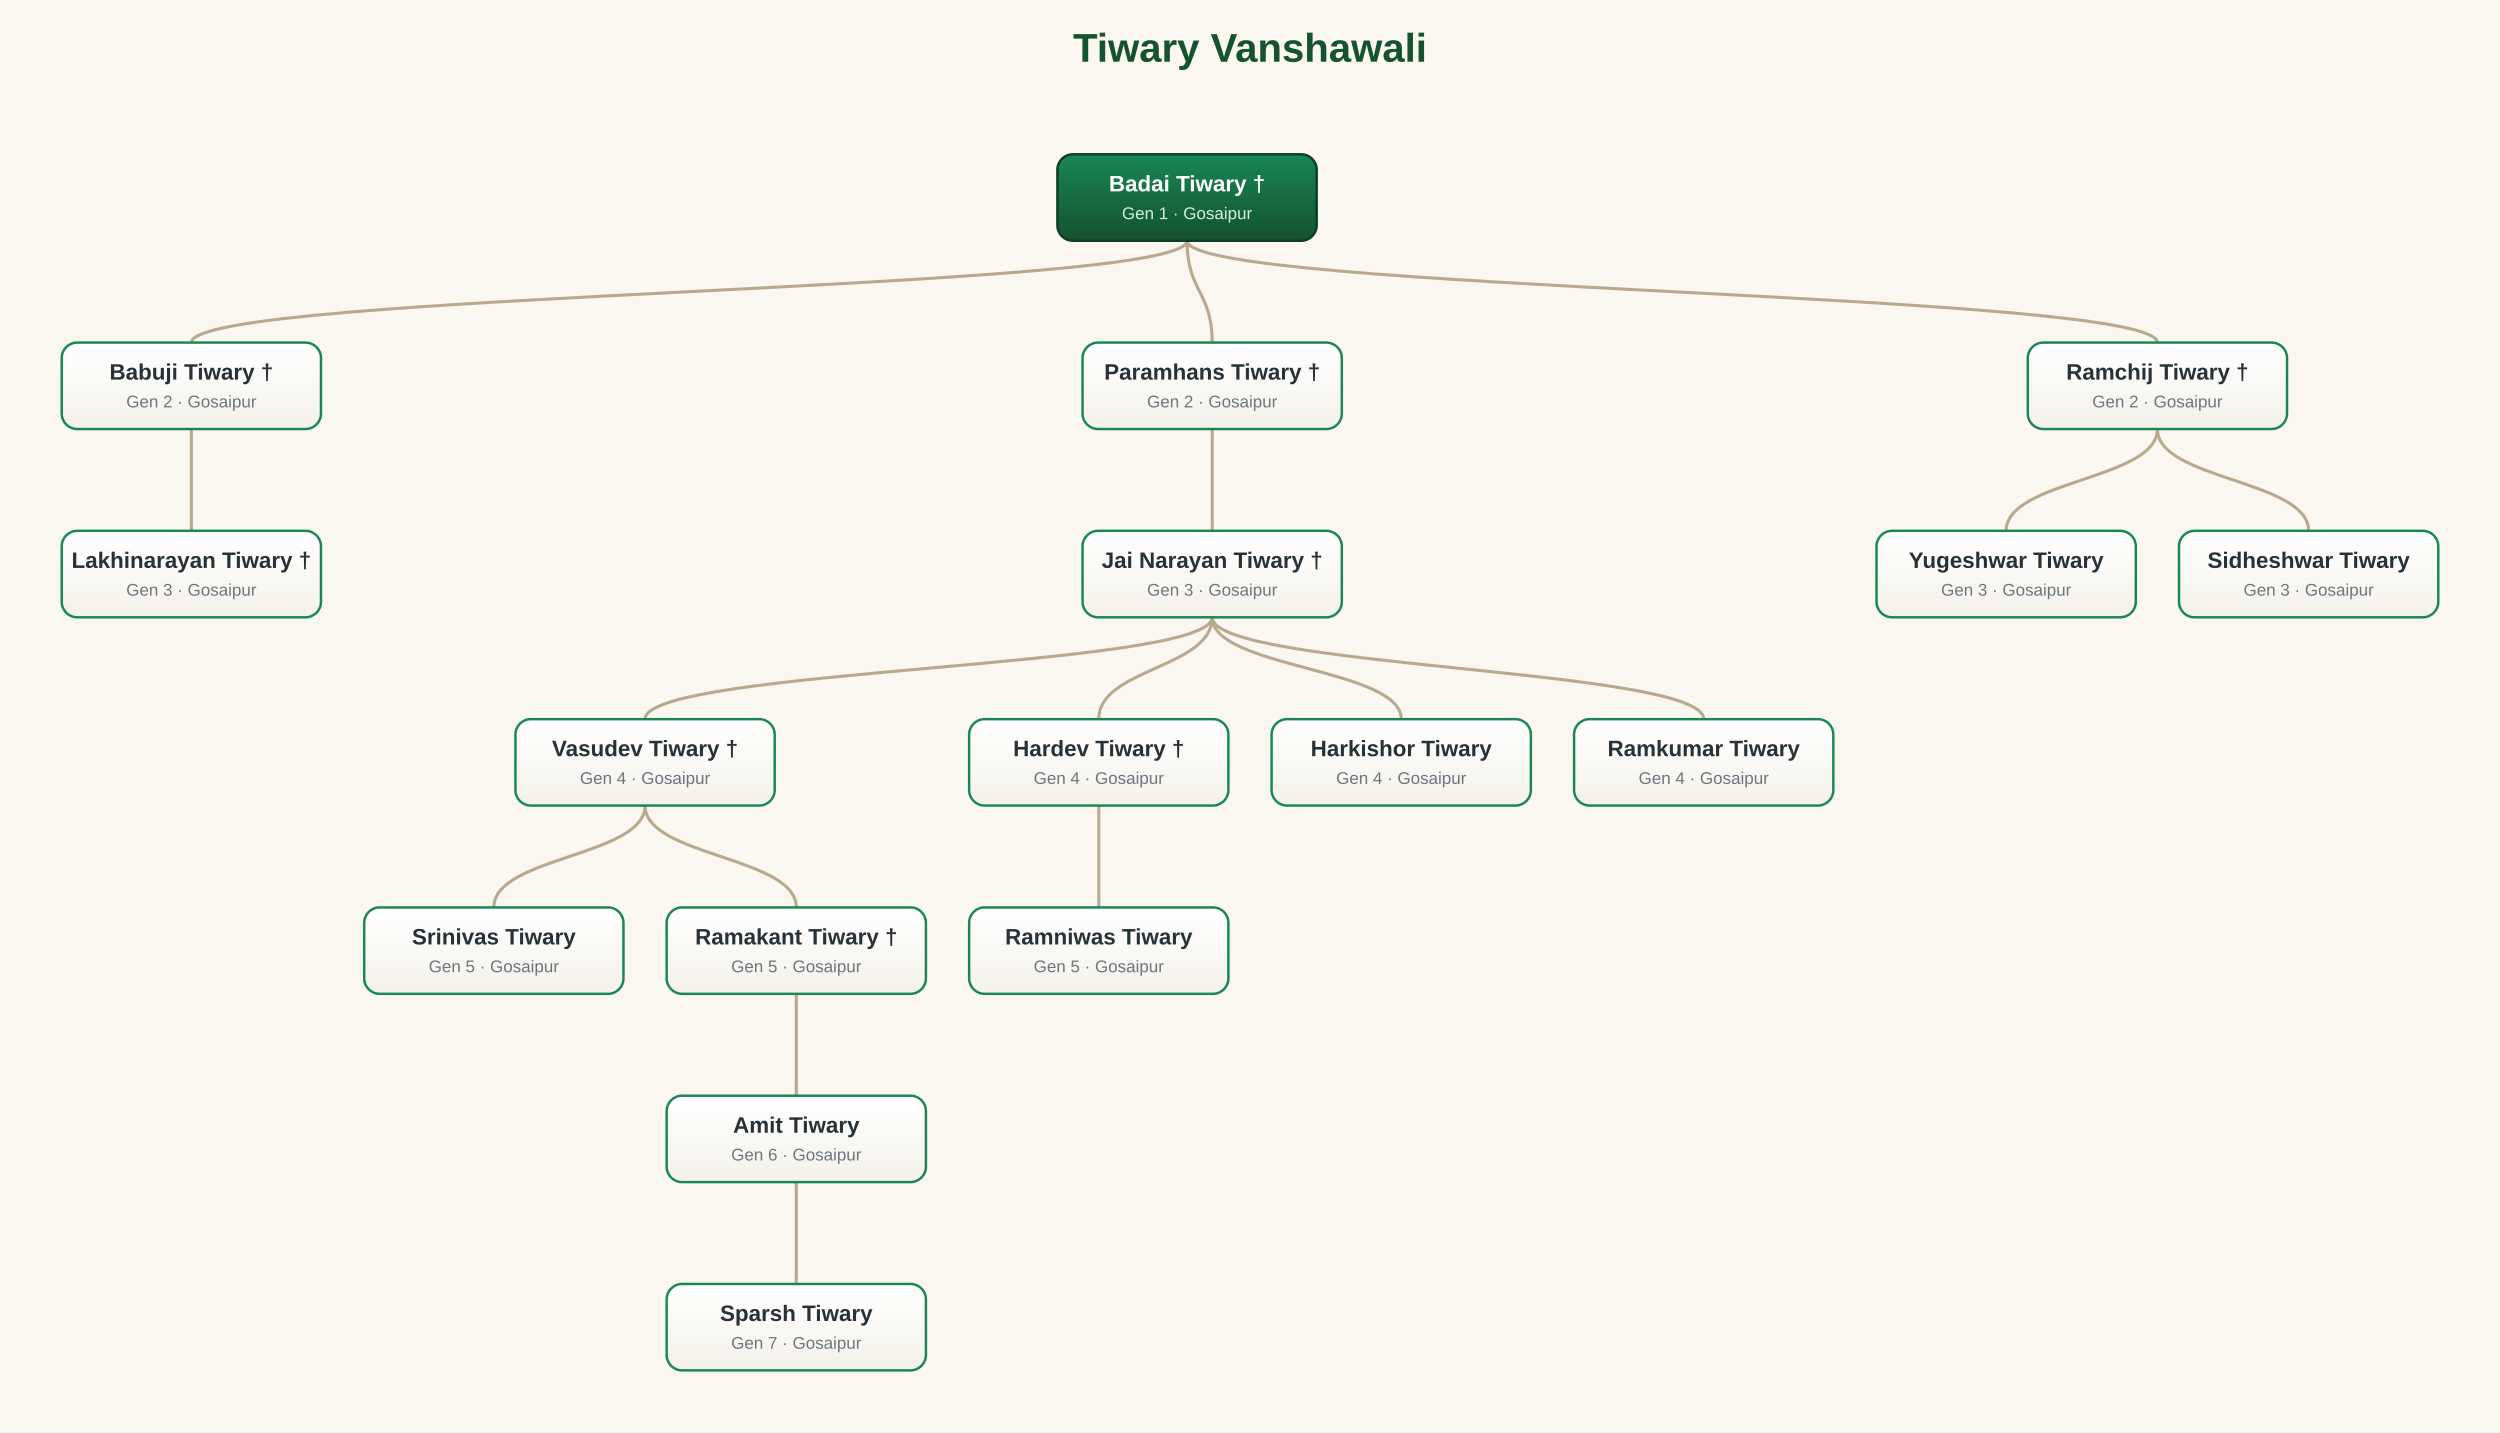
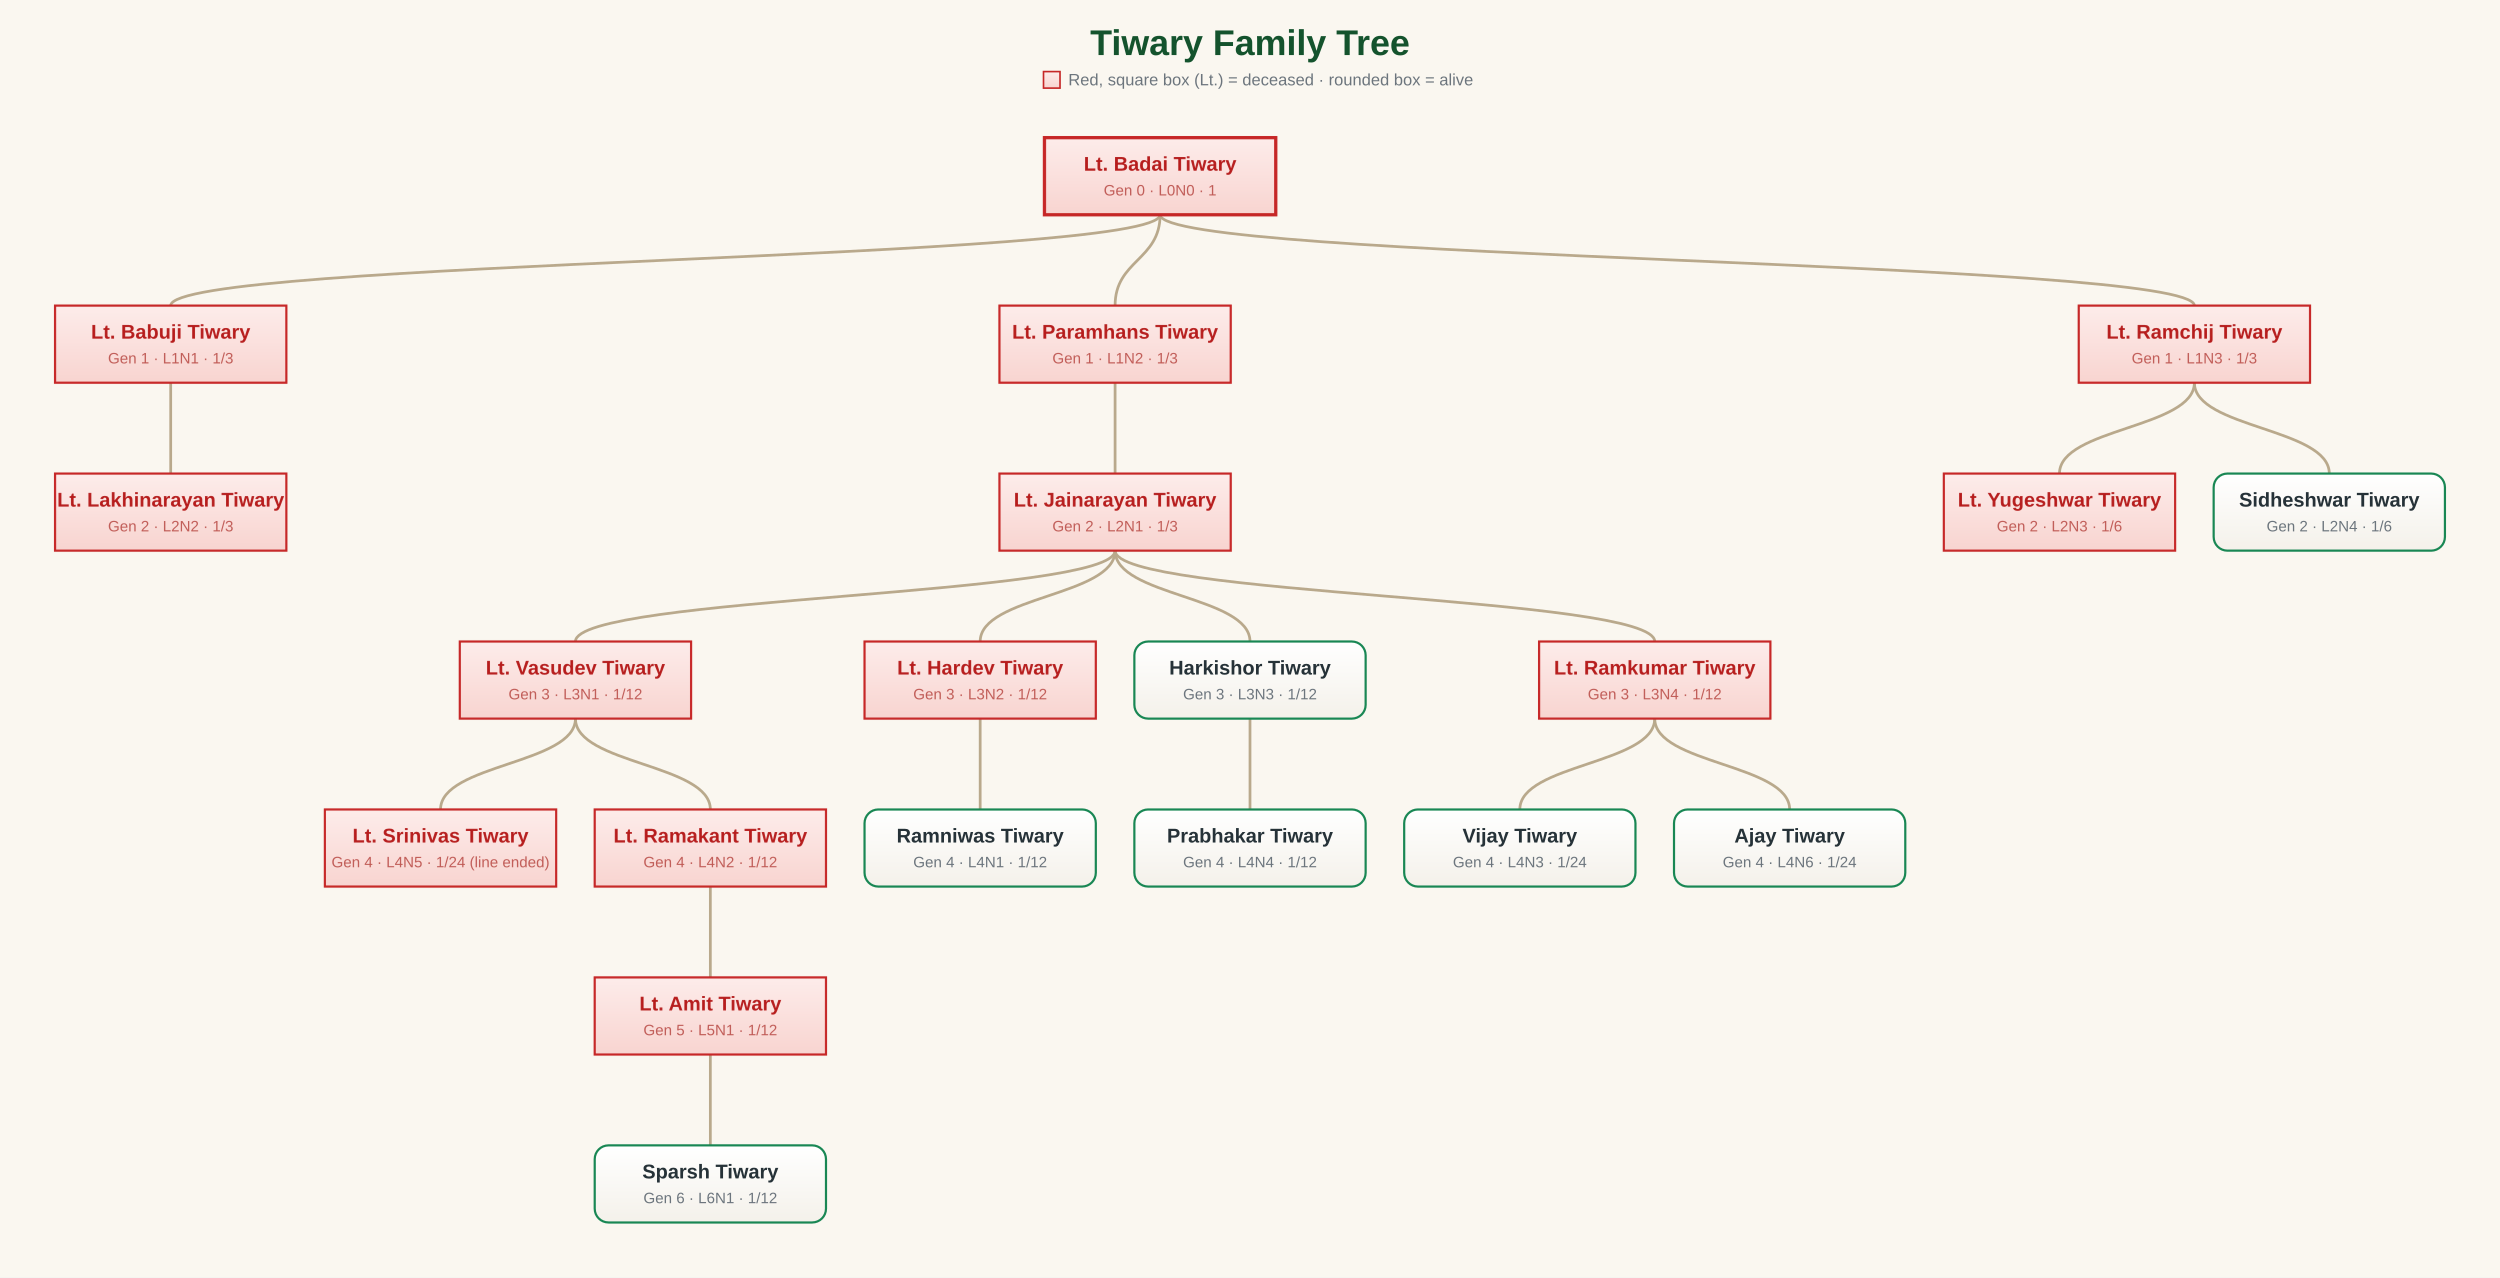
- <svg xmlns="http://www.w3.org/2000/svg" width="1620" height="928" viewBox="0 0 1620 928" font-family="'Segoe UI', Arial, sans-serif">
+ <svg xmlns="http://www.w3.org/2000/svg" width="1816" height="928" viewBox="0 0 1816 928" font-family="'Segoe UI', Arial, sans-serif">
  <defs>
    <linearGradient id="nodeFill" x1="0" y1="0" x2="0" y2="1">
      <stop offset="0%" stop-color="#ffffff" />
      <stop offset="100%" stop-color="#f4f1ea" />
    </linearGradient>
    <linearGradient id="rootFill" x1="0" y1="0" x2="0" y2="1">
      <stop offset="0%" stop-color="#198754" />
      <stop offset="100%" stop-color="#14532d" />
    </linearGradient>
+     <linearGradient id="deceasedFill" x1="0" y1="0" x2="0" y2="1">
+       <stop offset="0%" stop-color="#fdecea" />
+       <stop offset="100%" stop-color="#f8d4d0" />
+     </linearGradient>
+     <filter id="deceasedBlur" x="-5%" y="-5%" width="110%" height="110%">
+       <feGaussianBlur stdDeviation="0.45" />
+     </filter>
  </defs>
-   <rect x="0" y="0" width="1620" height="928" fill="#faf7f0" />
-   <text x="810" y="40" text-anchor="middle" font-size="26" font-weight="700" fill="#14532d">Tiwary Vanshawali</text>
-   <path d="M 769.2 156.0 C 769.2 189.0, 124.0 189.0, 124.0 222.0" fill="none" stroke="#b9a98c" stroke-width="2" />
+   <rect x="0" y="0" width="1816" height="928" fill="#faf7f0" />
+   <text x="908" y="40" text-anchor="middle" font-size="26" font-weight="700" fill="#14532d">Tiwary Family Tree</text>
+   <rect x="758" y="52" width="12" height="12" fill="url(#deceasedFill)" stroke="#c62828" stroke-width="1.2" />
+   <text x="776" y="62" font-size="12" fill="#6c757d">Red, square box (Lt.) = deceased · rounded box = alive</text>
+   <path d="M 842.7 156.0 C 842.7 189.0, 124.0 189.0, 124.0 222.0" fill="none" stroke="#b9a98c" stroke-width="2" />
  <path d="M 124.0 278.0 C 124.0 311.0, 124.0 311.0, 124.0 344.0" fill="none" stroke="#b9a98c" stroke-width="2" />
-   <path d="M 769.2 156.0 C 769.2 189.0, 785.5 189.0, 785.5 222.0" fill="none" stroke="#b9a98c" stroke-width="2" />
-   <path d="M 785.5 278.0 C 785.5 311.0, 785.5 311.0, 785.5 344.0" fill="none" stroke="#b9a98c" stroke-width="2" />
-   <path d="M 785.5 400.0 C 785.5 433.0, 418.0 433.0, 418.0 466.0" fill="none" stroke="#b9a98c" stroke-width="2" />
+   <path d="M 842.7 156.0 C 842.7 189.0, 810.0 189.0, 810.0 222.0" fill="none" stroke="#b9a98c" stroke-width="2" />
+   <path d="M 810.0 278.0 C 810.0 311.0, 810.0 311.0, 810.0 344.0" fill="none" stroke="#b9a98c" stroke-width="2" />
+   <path d="M 810.0 400.0 C 810.0 433.0, 418.0 433.0, 418.0 466.0" fill="none" stroke="#b9a98c" stroke-width="2" />
  <path d="M 418.0 522.0 C 418.0 555.0, 320.0 555.0, 320.0 588.0" fill="none" stroke="#b9a98c" stroke-width="2" />
  <path d="M 418.0 522.0 C 418.0 555.0, 516.0 555.0, 516.0 588.0" fill="none" stroke="#b9a98c" stroke-width="2" />
  <path d="M 516.0 644.0 C 516.0 677.0, 516.0 677.0, 516.0 710.0" fill="none" stroke="#b9a98c" stroke-width="2" />
  <path d="M 516.0 766.0 C 516.0 799.0, 516.0 799.0, 516.0 832.0" fill="none" stroke="#b9a98c" stroke-width="2" />
-   <path d="M 785.5 400.0 C 785.5 433.0, 712.0 433.0, 712.0 466.0" fill="none" stroke="#b9a98c" stroke-width="2" />
+   <path d="M 810.0 400.0 C 810.0 433.0, 712.0 433.0, 712.0 466.0" fill="none" stroke="#b9a98c" stroke-width="2" />
  <path d="M 712.0 522.0 C 712.0 555.0, 712.0 555.0, 712.0 588.0" fill="none" stroke="#b9a98c" stroke-width="2" />
-   <path d="M 785.5 400.0 C 785.5 433.0, 908.0 433.0, 908.0 466.0" fill="none" stroke="#b9a98c" stroke-width="2" />
-   <path d="M 785.5 400.0 C 785.5 433.0, 1104.0 433.0, 1104.0 466.0" fill="none" stroke="#b9a98c" stroke-width="2" />
-   <path d="M 769.2 156.0 C 769.2 189.0, 1398.0 189.0, 1398.0 222.0" fill="none" stroke="#b9a98c" stroke-width="2" />
-   <path d="M 1398.0 278.0 C 1398.0 311.0, 1300.0 311.0, 1300.0 344.0" fill="none" stroke="#b9a98c" stroke-width="2" />
-   <path d="M 1398.0 278.0 C 1398.0 311.0, 1496.0 311.0, 1496.0 344.0" fill="none" stroke="#b9a98c" stroke-width="2" />
-   <g class="tree-node tree-root" data-id="badai-tiwary" data-level="1">
-     <rect x="685.2" y="100.0" width="168" height="56" rx="10" fill="url(#rootFill)" stroke="#0d3d24" stroke-width="1.6" />
-     <text class="tree-node-label" x="769.2" y="124.0" text-anchor="middle" font-size="14.5" font-weight="600" fill="#ffffff">Badai Tiwary †</text>
-     <text class="tree-node-sub" x="769.2" y="142.0" text-anchor="middle" font-size="11" fill="#d7f0e3">Gen 1 · Gosaipur</text>
+   <path d="M 810.0 400.0 C 810.0 433.0, 908.0 433.0, 908.0 466.0" fill="none" stroke="#b9a98c" stroke-width="2" />
+   <path d="M 908.0 522.0 C 908.0 555.0, 908.0 555.0, 908.0 588.0" fill="none" stroke="#b9a98c" stroke-width="2" />
+   <path d="M 810.0 400.0 C 810.0 433.0, 1202.0 433.0, 1202.0 466.0" fill="none" stroke="#b9a98c" stroke-width="2" />
+   <path d="M 1202.0 522.0 C 1202.0 555.0, 1104.0 555.0, 1104.0 588.0" fill="none" stroke="#b9a98c" stroke-width="2" />
+   <path d="M 1202.0 522.0 C 1202.0 555.0, 1300.0 555.0, 1300.0 588.0" fill="none" stroke="#b9a98c" stroke-width="2" />
+   <path d="M 842.7 156.0 C 842.7 189.0, 1594.0 189.0, 1594.0 222.0" fill="none" stroke="#b9a98c" stroke-width="2" />
+   <path d="M 1594.0 278.0 C 1594.0 311.0, 1496.0 311.0, 1496.0 344.0" fill="none" stroke="#b9a98c" stroke-width="2" />
+   <path d="M 1594.0 278.0 C 1594.0 311.0, 1692.0 311.0, 1692.0 344.0" fill="none" stroke="#b9a98c" stroke-width="2" />
+   <g class="tree-node tree-root tree-deceased" data-id="L0N0" data-level="0" filter="url(#deceasedBlur)">
+     <rect x="758.7" y="100.0" width="168" height="56" rx="0" fill="url(#deceasedFill)" stroke="#c62828" stroke-width="2.4" />
+     <text class="tree-node-label" x="842.7" y="124.0" text-anchor="middle" font-size="14.5" font-weight="600" fill="#b71c1c">Lt. Badai Tiwary</text>
+     <text class="tree-node-sub" x="842.7" y="142.0" text-anchor="middle" font-size="11" fill="#c05a55">Gen 0 · L0N0 · 1</text>
  </g>
-   <g class="tree-node" data-id="babuji-tiwary" data-level="2">
-     <rect x="40.0" y="222.0" width="168" height="56" rx="10" fill="url(#nodeFill)" stroke="#198754" stroke-width="1.6" />
-     <text class="tree-node-label" x="124.0" y="246.0" text-anchor="middle" font-size="14.5" font-weight="600" fill="#263238">Babuji Tiwary †</text>
-     <text class="tree-node-sub" x="124.0" y="264.0" text-anchor="middle" font-size="11" fill="#6c757d">Gen 2 · Gosaipur</text>
+   <g class="tree-node tree-deceased" data-id="L1N1" data-level="1" filter="url(#deceasedBlur)">
+     <rect x="40.0" y="222.0" width="168" height="56" rx="0" fill="url(#deceasedFill)" stroke="#c62828" stroke-width="1.6" />
+     <text class="tree-node-label" x="124.0" y="246.0" text-anchor="middle" font-size="14.5" font-weight="600" fill="#b71c1c">Lt. Babuji Tiwary</text>
+     <text class="tree-node-sub" x="124.0" y="264.0" text-anchor="middle" font-size="11" fill="#c05a55">Gen 1 · L1N1 · 1/3</text>
  </g>
-   <g class="tree-node" data-id="lakhinarayan-tiwary" data-level="3">
-     <rect x="40.0" y="344.0" width="168" height="56" rx="10" fill="url(#nodeFill)" stroke="#198754" stroke-width="1.6" />
-     <text class="tree-node-label" x="124.0" y="368.0" text-anchor="middle" font-size="14.5" font-weight="600" fill="#263238">Lakhinarayan Tiwary †</text>
-     <text class="tree-node-sub" x="124.0" y="386.0" text-anchor="middle" font-size="11" fill="#6c757d">Gen 3 · Gosaipur</text>
+   <g class="tree-node tree-deceased" data-id="L2N2" data-level="2" filter="url(#deceasedBlur)">
+     <rect x="40.0" y="344.0" width="168" height="56" rx="0" fill="url(#deceasedFill)" stroke="#c62828" stroke-width="1.6" />
+     <text class="tree-node-label" x="124.0" y="368.0" text-anchor="middle" font-size="14.5" font-weight="600" fill="#b71c1c">Lt. Lakhinarayan Tiwary</text>
+     <text class="tree-node-sub" x="124.0" y="386.0" text-anchor="middle" font-size="11" fill="#c05a55">Gen 2 · L2N2 · 1/3</text>
  </g>
-   <g class="tree-node" data-id="paramhans-tiwary" data-level="2">
-     <rect x="701.5" y="222.0" width="168" height="56" rx="10" fill="url(#nodeFill)" stroke="#198754" stroke-width="1.6" />
-     <text class="tree-node-label" x="785.5" y="246.0" text-anchor="middle" font-size="14.5" font-weight="600" fill="#263238">Paramhans Tiwary †</text>
-     <text class="tree-node-sub" x="785.5" y="264.0" text-anchor="middle" font-size="11" fill="#6c757d">Gen 2 · Gosaipur</text>
+   <g class="tree-node tree-deceased" data-id="L1N2" data-level="1" filter="url(#deceasedBlur)">
+     <rect x="726.0" y="222.0" width="168" height="56" rx="0" fill="url(#deceasedFill)" stroke="#c62828" stroke-width="1.6" />
+     <text class="tree-node-label" x="810.0" y="246.0" text-anchor="middle" font-size="14.5" font-weight="600" fill="#b71c1c">Lt. Paramhans Tiwary</text>
+     <text class="tree-node-sub" x="810.0" y="264.0" text-anchor="middle" font-size="11" fill="#c05a55">Gen 1 · L1N2 · 1/3</text>
  </g>
-   <g class="tree-node" data-id="jai-narayan-tiwary" data-level="3">
-     <rect x="701.5" y="344.0" width="168" height="56" rx="10" fill="url(#nodeFill)" stroke="#198754" stroke-width="1.6" />
-     <text class="tree-node-label" x="785.5" y="368.0" text-anchor="middle" font-size="14.5" font-weight="600" fill="#263238">Jai Narayan Tiwary †</text>
-     <text class="tree-node-sub" x="785.5" y="386.0" text-anchor="middle" font-size="11" fill="#6c757d">Gen 3 · Gosaipur</text>
+   <g class="tree-node tree-deceased" data-id="L2N1" data-level="2" filter="url(#deceasedBlur)">
+     <rect x="726.0" y="344.0" width="168" height="56" rx="0" fill="url(#deceasedFill)" stroke="#c62828" stroke-width="1.6" />
+     <text class="tree-node-label" x="810.0" y="368.0" text-anchor="middle" font-size="14.5" font-weight="600" fill="#b71c1c">Lt. Jainarayan Tiwary</text>
+     <text class="tree-node-sub" x="810.0" y="386.0" text-anchor="middle" font-size="11" fill="#c05a55">Gen 2 · L2N1 · 1/3</text>
  </g>
-   <g class="tree-node" data-id="vasudev-tiwary" data-level="4">
-     <rect x="334.0" y="466.0" width="168" height="56" rx="10" fill="url(#nodeFill)" stroke="#198754" stroke-width="1.6" />
-     <text class="tree-node-label" x="418.0" y="490.0" text-anchor="middle" font-size="14.5" font-weight="600" fill="#263238">Vasudev Tiwary †</text>
-     <text class="tree-node-sub" x="418.0" y="508.0" text-anchor="middle" font-size="11" fill="#6c757d">Gen 4 · Gosaipur</text>
+   <g class="tree-node tree-deceased" data-id="L3N1" data-level="3" filter="url(#deceasedBlur)">
+     <rect x="334.0" y="466.0" width="168" height="56" rx="0" fill="url(#deceasedFill)" stroke="#c62828" stroke-width="1.6" />
+     <text class="tree-node-label" x="418.0" y="490.0" text-anchor="middle" font-size="14.5" font-weight="600" fill="#b71c1c">Lt. Vasudev Tiwary</text>
+     <text class="tree-node-sub" x="418.0" y="508.0" text-anchor="middle" font-size="11" fill="#c05a55">Gen 3 · L3N1 · 1/12</text>
  </g>
-   <g class="tree-node" data-id="srinivas-tiwary" data-level="5">
-     <rect x="236.0" y="588.0" width="168" height="56" rx="10" fill="url(#nodeFill)" stroke="#198754" stroke-width="1.6" />
-     <text class="tree-node-label" x="320.0" y="612.0" text-anchor="middle" font-size="14.5" font-weight="600" fill="#263238">Srinivas Tiwary</text>
-     <text class="tree-node-sub" x="320.0" y="630.0" text-anchor="middle" font-size="11" fill="#6c757d">Gen 5 · Gosaipur</text>
+   <g class="tree-node tree-deceased" data-id="L4N5" data-level="4" filter="url(#deceasedBlur)">
+     <rect x="236.0" y="588.0" width="168" height="56" rx="0" fill="url(#deceasedFill)" stroke="#c62828" stroke-width="1.6" />
+     <text class="tree-node-label" x="320.0" y="612.0" text-anchor="middle" font-size="14.5" font-weight="600" fill="#b71c1c">Lt. Srinivas Tiwary</text>
+     <text class="tree-node-sub" x="320.0" y="630.0" text-anchor="middle" font-size="11" fill="#c05a55">Gen 4 · L4N5 · 1/24 (line ended)</text>
  </g>
-   <g class="tree-node" data-id="ramakant-tiwary" data-level="5">
-     <rect x="432.0" y="588.0" width="168" height="56" rx="10" fill="url(#nodeFill)" stroke="#198754" stroke-width="1.6" />
-     <text class="tree-node-label" x="516.0" y="612.0" text-anchor="middle" font-size="14.5" font-weight="600" fill="#263238">Ramakant Tiwary †</text>
-     <text class="tree-node-sub" x="516.0" y="630.0" text-anchor="middle" font-size="11" fill="#6c757d">Gen 5 · Gosaipur</text>
+   <g class="tree-node tree-deceased" data-id="L4N2" data-level="4" filter="url(#deceasedBlur)">
+     <rect x="432.0" y="588.0" width="168" height="56" rx="0" fill="url(#deceasedFill)" stroke="#c62828" stroke-width="1.6" />
+     <text class="tree-node-label" x="516.0" y="612.0" text-anchor="middle" font-size="14.5" font-weight="600" fill="#b71c1c">Lt. Ramakant Tiwary</text>
+     <text class="tree-node-sub" x="516.0" y="630.0" text-anchor="middle" font-size="11" fill="#c05a55">Gen 4 · L4N2 · 1/12</text>
  </g>
-   <g class="tree-node" data-id="amit-tiwary" data-level="6">
-     <rect x="432.0" y="710.0" width="168" height="56" rx="10" fill="url(#nodeFill)" stroke="#198754" stroke-width="1.6" />
-     <text class="tree-node-label" x="516.0" y="734.0" text-anchor="middle" font-size="14.5" font-weight="600" fill="#263238">Amit Tiwary</text>
-     <text class="tree-node-sub" x="516.0" y="752.0" text-anchor="middle" font-size="11" fill="#6c757d">Gen 6 · Gosaipur</text>
+   <g class="tree-node tree-deceased" data-id="L5N1" data-level="5" filter="url(#deceasedBlur)">
+     <rect x="432.0" y="710.0" width="168" height="56" rx="0" fill="url(#deceasedFill)" stroke="#c62828" stroke-width="1.6" />
+     <text class="tree-node-label" x="516.0" y="734.0" text-anchor="middle" font-size="14.5" font-weight="600" fill="#b71c1c">Lt. Amit Tiwary</text>
+     <text class="tree-node-sub" x="516.0" y="752.0" text-anchor="middle" font-size="11" fill="#c05a55">Gen 5 · L5N1 · 1/12</text>
  </g>
-   <g class="tree-node" data-id="sparsh-tiwary" data-level="7">
+   <g class="tree-node" data-id="L6N1" data-level="6">
    <rect x="432.0" y="832.0" width="168" height="56" rx="10" fill="url(#nodeFill)" stroke="#198754" stroke-width="1.6" />
    <text class="tree-node-label" x="516.0" y="856.0" text-anchor="middle" font-size="14.5" font-weight="600" fill="#263238">Sparsh Tiwary</text>
-     <text class="tree-node-sub" x="516.0" y="874.0" text-anchor="middle" font-size="11" fill="#6c757d">Gen 7 · Gosaipur</text>
+     <text class="tree-node-sub" x="516.0" y="874.0" text-anchor="middle" font-size="11" fill="#6c757d">Gen 6 · L6N1 · 1/12</text>
  </g>
-   <g class="tree-node" data-id="hardev-tiwary" data-level="4">
-     <rect x="628.0" y="466.0" width="168" height="56" rx="10" fill="url(#nodeFill)" stroke="#198754" stroke-width="1.6" />
-     <text class="tree-node-label" x="712.0" y="490.0" text-anchor="middle" font-size="14.5" font-weight="600" fill="#263238">Hardev Tiwary †</text>
-     <text class="tree-node-sub" x="712.0" y="508.0" text-anchor="middle" font-size="11" fill="#6c757d">Gen 4 · Gosaipur</text>
+   <g class="tree-node tree-deceased" data-id="L3N2" data-level="3" filter="url(#deceasedBlur)">
+     <rect x="628.0" y="466.0" width="168" height="56" rx="0" fill="url(#deceasedFill)" stroke="#c62828" stroke-width="1.6" />
+     <text class="tree-node-label" x="712.0" y="490.0" text-anchor="middle" font-size="14.5" font-weight="600" fill="#b71c1c">Lt. Hardev Tiwary</text>
+     <text class="tree-node-sub" x="712.0" y="508.0" text-anchor="middle" font-size="11" fill="#c05a55">Gen 3 · L3N2 · 1/12</text>
  </g>
-   <g class="tree-node" data-id="ramniwas-tiwary" data-level="5">
+   <g class="tree-node" data-id="L4N1" data-level="4">
    <rect x="628.0" y="588.0" width="168" height="56" rx="10" fill="url(#nodeFill)" stroke="#198754" stroke-width="1.6" />
    <text class="tree-node-label" x="712.0" y="612.0" text-anchor="middle" font-size="14.5" font-weight="600" fill="#263238">Ramniwas Tiwary</text>
-     <text class="tree-node-sub" x="712.0" y="630.0" text-anchor="middle" font-size="11" fill="#6c757d">Gen 5 · Gosaipur</text>
+     <text class="tree-node-sub" x="712.0" y="630.0" text-anchor="middle" font-size="11" fill="#6c757d">Gen 4 · L4N1 · 1/12</text>
  </g>
-   <g class="tree-node" data-id="harkishor-tiwary" data-level="4">
+   <g class="tree-node" data-id="L3N3" data-level="3">
    <rect x="824.0" y="466.0" width="168" height="56" rx="10" fill="url(#nodeFill)" stroke="#198754" stroke-width="1.6" />
    <text class="tree-node-label" x="908.0" y="490.0" text-anchor="middle" font-size="14.5" font-weight="600" fill="#263238">Harkishor Tiwary</text>
-     <text class="tree-node-sub" x="908.0" y="508.0" text-anchor="middle" font-size="11" fill="#6c757d">Gen 4 · Gosaipur</text>
+     <text class="tree-node-sub" x="908.0" y="508.0" text-anchor="middle" font-size="11" fill="#6c757d">Gen 3 · L3N3 · 1/12</text>
  </g>
-   <g class="tree-node" data-id="ramkumar-tiwary" data-level="4">
-     <rect x="1020.0" y="466.0" width="168" height="56" rx="10" fill="url(#nodeFill)" stroke="#198754" stroke-width="1.6" />
-     <text class="tree-node-label" x="1104.0" y="490.0" text-anchor="middle" font-size="14.5" font-weight="600" fill="#263238">Ramkumar Tiwary</text>
-     <text class="tree-node-sub" x="1104.0" y="508.0" text-anchor="middle" font-size="11" fill="#6c757d">Gen 4 · Gosaipur</text>
+   <g class="tree-node" data-id="L4N4" data-level="4">
+     <rect x="824.0" y="588.0" width="168" height="56" rx="10" fill="url(#nodeFill)" stroke="#198754" stroke-width="1.6" />
+     <text class="tree-node-label" x="908.0" y="612.0" text-anchor="middle" font-size="14.5" font-weight="600" fill="#263238">Prabhakar Tiwary</text>
+     <text class="tree-node-sub" x="908.0" y="630.0" text-anchor="middle" font-size="11" fill="#6c757d">Gen 4 · L4N4 · 1/12</text>
  </g>
-   <g class="tree-node" data-id="ramchij-tiwary" data-level="2">
-     <rect x="1314.0" y="222.0" width="168" height="56" rx="10" fill="url(#nodeFill)" stroke="#198754" stroke-width="1.6" />
-     <text class="tree-node-label" x="1398.0" y="246.0" text-anchor="middle" font-size="14.5" font-weight="600" fill="#263238">Ramchij Tiwary †</text>
-     <text class="tree-node-sub" x="1398.0" y="264.0" text-anchor="middle" font-size="11" fill="#6c757d">Gen 2 · Gosaipur</text>
+   <g class="tree-node tree-deceased" data-id="L3N4" data-level="3" filter="url(#deceasedBlur)">
+     <rect x="1118.0" y="466.0" width="168" height="56" rx="0" fill="url(#deceasedFill)" stroke="#c62828" stroke-width="1.6" />
+     <text class="tree-node-label" x="1202.0" y="490.0" text-anchor="middle" font-size="14.5" font-weight="600" fill="#b71c1c">Lt. Ramkumar Tiwary</text>
+     <text class="tree-node-sub" x="1202.0" y="508.0" text-anchor="middle" font-size="11" fill="#c05a55">Gen 3 · L3N4 · 1/12</text>
  </g>
-   <g class="tree-node" data-id="yugeshwar-tiwary" data-level="3">
-     <rect x="1216.0" y="344.0" width="168" height="56" rx="10" fill="url(#nodeFill)" stroke="#198754" stroke-width="1.6" />
-     <text class="tree-node-label" x="1300.0" y="368.0" text-anchor="middle" font-size="14.5" font-weight="600" fill="#263238">Yugeshwar Tiwary</text>
-     <text class="tree-node-sub" x="1300.0" y="386.0" text-anchor="middle" font-size="11" fill="#6c757d">Gen 3 · Gosaipur</text>
+   <g class="tree-node" data-id="L4N3" data-level="4">
+     <rect x="1020.0" y="588.0" width="168" height="56" rx="10" fill="url(#nodeFill)" stroke="#198754" stroke-width="1.6" />
+     <text class="tree-node-label" x="1104.0" y="612.0" text-anchor="middle" font-size="14.5" font-weight="600" fill="#263238">Vijay Tiwary</text>
+     <text class="tree-node-sub" x="1104.0" y="630.0" text-anchor="middle" font-size="11" fill="#6c757d">Gen 4 · L4N3 · 1/24</text>
  </g>
-   <g class="tree-node" data-id="sidheshwar-tiwary" data-level="3">
-     <rect x="1412.0" y="344.0" width="168" height="56" rx="10" fill="url(#nodeFill)" stroke="#198754" stroke-width="1.6" />
-     <text class="tree-node-label" x="1496.0" y="368.0" text-anchor="middle" font-size="14.5" font-weight="600" fill="#263238">Sidheshwar Tiwary</text>
-     <text class="tree-node-sub" x="1496.0" y="386.0" text-anchor="middle" font-size="11" fill="#6c757d">Gen 3 · Gosaipur</text>
+   <g class="tree-node" data-id="L4N6" data-level="4">
+     <rect x="1216.0" y="588.0" width="168" height="56" rx="10" fill="url(#nodeFill)" stroke="#198754" stroke-width="1.6" />
+     <text class="tree-node-label" x="1300.0" y="612.0" text-anchor="middle" font-size="14.5" font-weight="600" fill="#263238">Ajay Tiwary</text>
+     <text class="tree-node-sub" x="1300.0" y="630.0" text-anchor="middle" font-size="11" fill="#6c757d">Gen 4 · L4N6 · 1/24</text>
+   </g>
+   <g class="tree-node tree-deceased" data-id="L1N3" data-level="1" filter="url(#deceasedBlur)">
+     <rect x="1510.0" y="222.0" width="168" height="56" rx="0" fill="url(#deceasedFill)" stroke="#c62828" stroke-width="1.6" />
+     <text class="tree-node-label" x="1594.0" y="246.0" text-anchor="middle" font-size="14.5" font-weight="600" fill="#b71c1c">Lt. Ramchij Tiwary</text>
+     <text class="tree-node-sub" x="1594.0" y="264.0" text-anchor="middle" font-size="11" fill="#c05a55">Gen 1 · L1N3 · 1/3</text>
+   </g>
+   <g class="tree-node tree-deceased" data-id="L2N3" data-level="2" filter="url(#deceasedBlur)">
+     <rect x="1412.0" y="344.0" width="168" height="56" rx="0" fill="url(#deceasedFill)" stroke="#c62828" stroke-width="1.6" />
+     <text class="tree-node-label" x="1496.0" y="368.0" text-anchor="middle" font-size="14.5" font-weight="600" fill="#b71c1c">Lt. Yugeshwar Tiwary</text>
+     <text class="tree-node-sub" x="1496.0" y="386.0" text-anchor="middle" font-size="11" fill="#c05a55">Gen 2 · L2N3 · 1/6</text>
+   </g>
+   <g class="tree-node" data-id="L2N4" data-level="2">
+     <rect x="1608.0" y="344.0" width="168" height="56" rx="10" fill="url(#nodeFill)" stroke="#198754" stroke-width="1.6" />
+     <text class="tree-node-label" x="1692.0" y="368.0" text-anchor="middle" font-size="14.5" font-weight="600" fill="#263238">Sidheshwar Tiwary</text>
+     <text class="tree-node-sub" x="1692.0" y="386.0" text-anchor="middle" font-size="11" fill="#6c757d">Gen 2 · L2N4 · 1/6</text>
  </g>
</svg>
